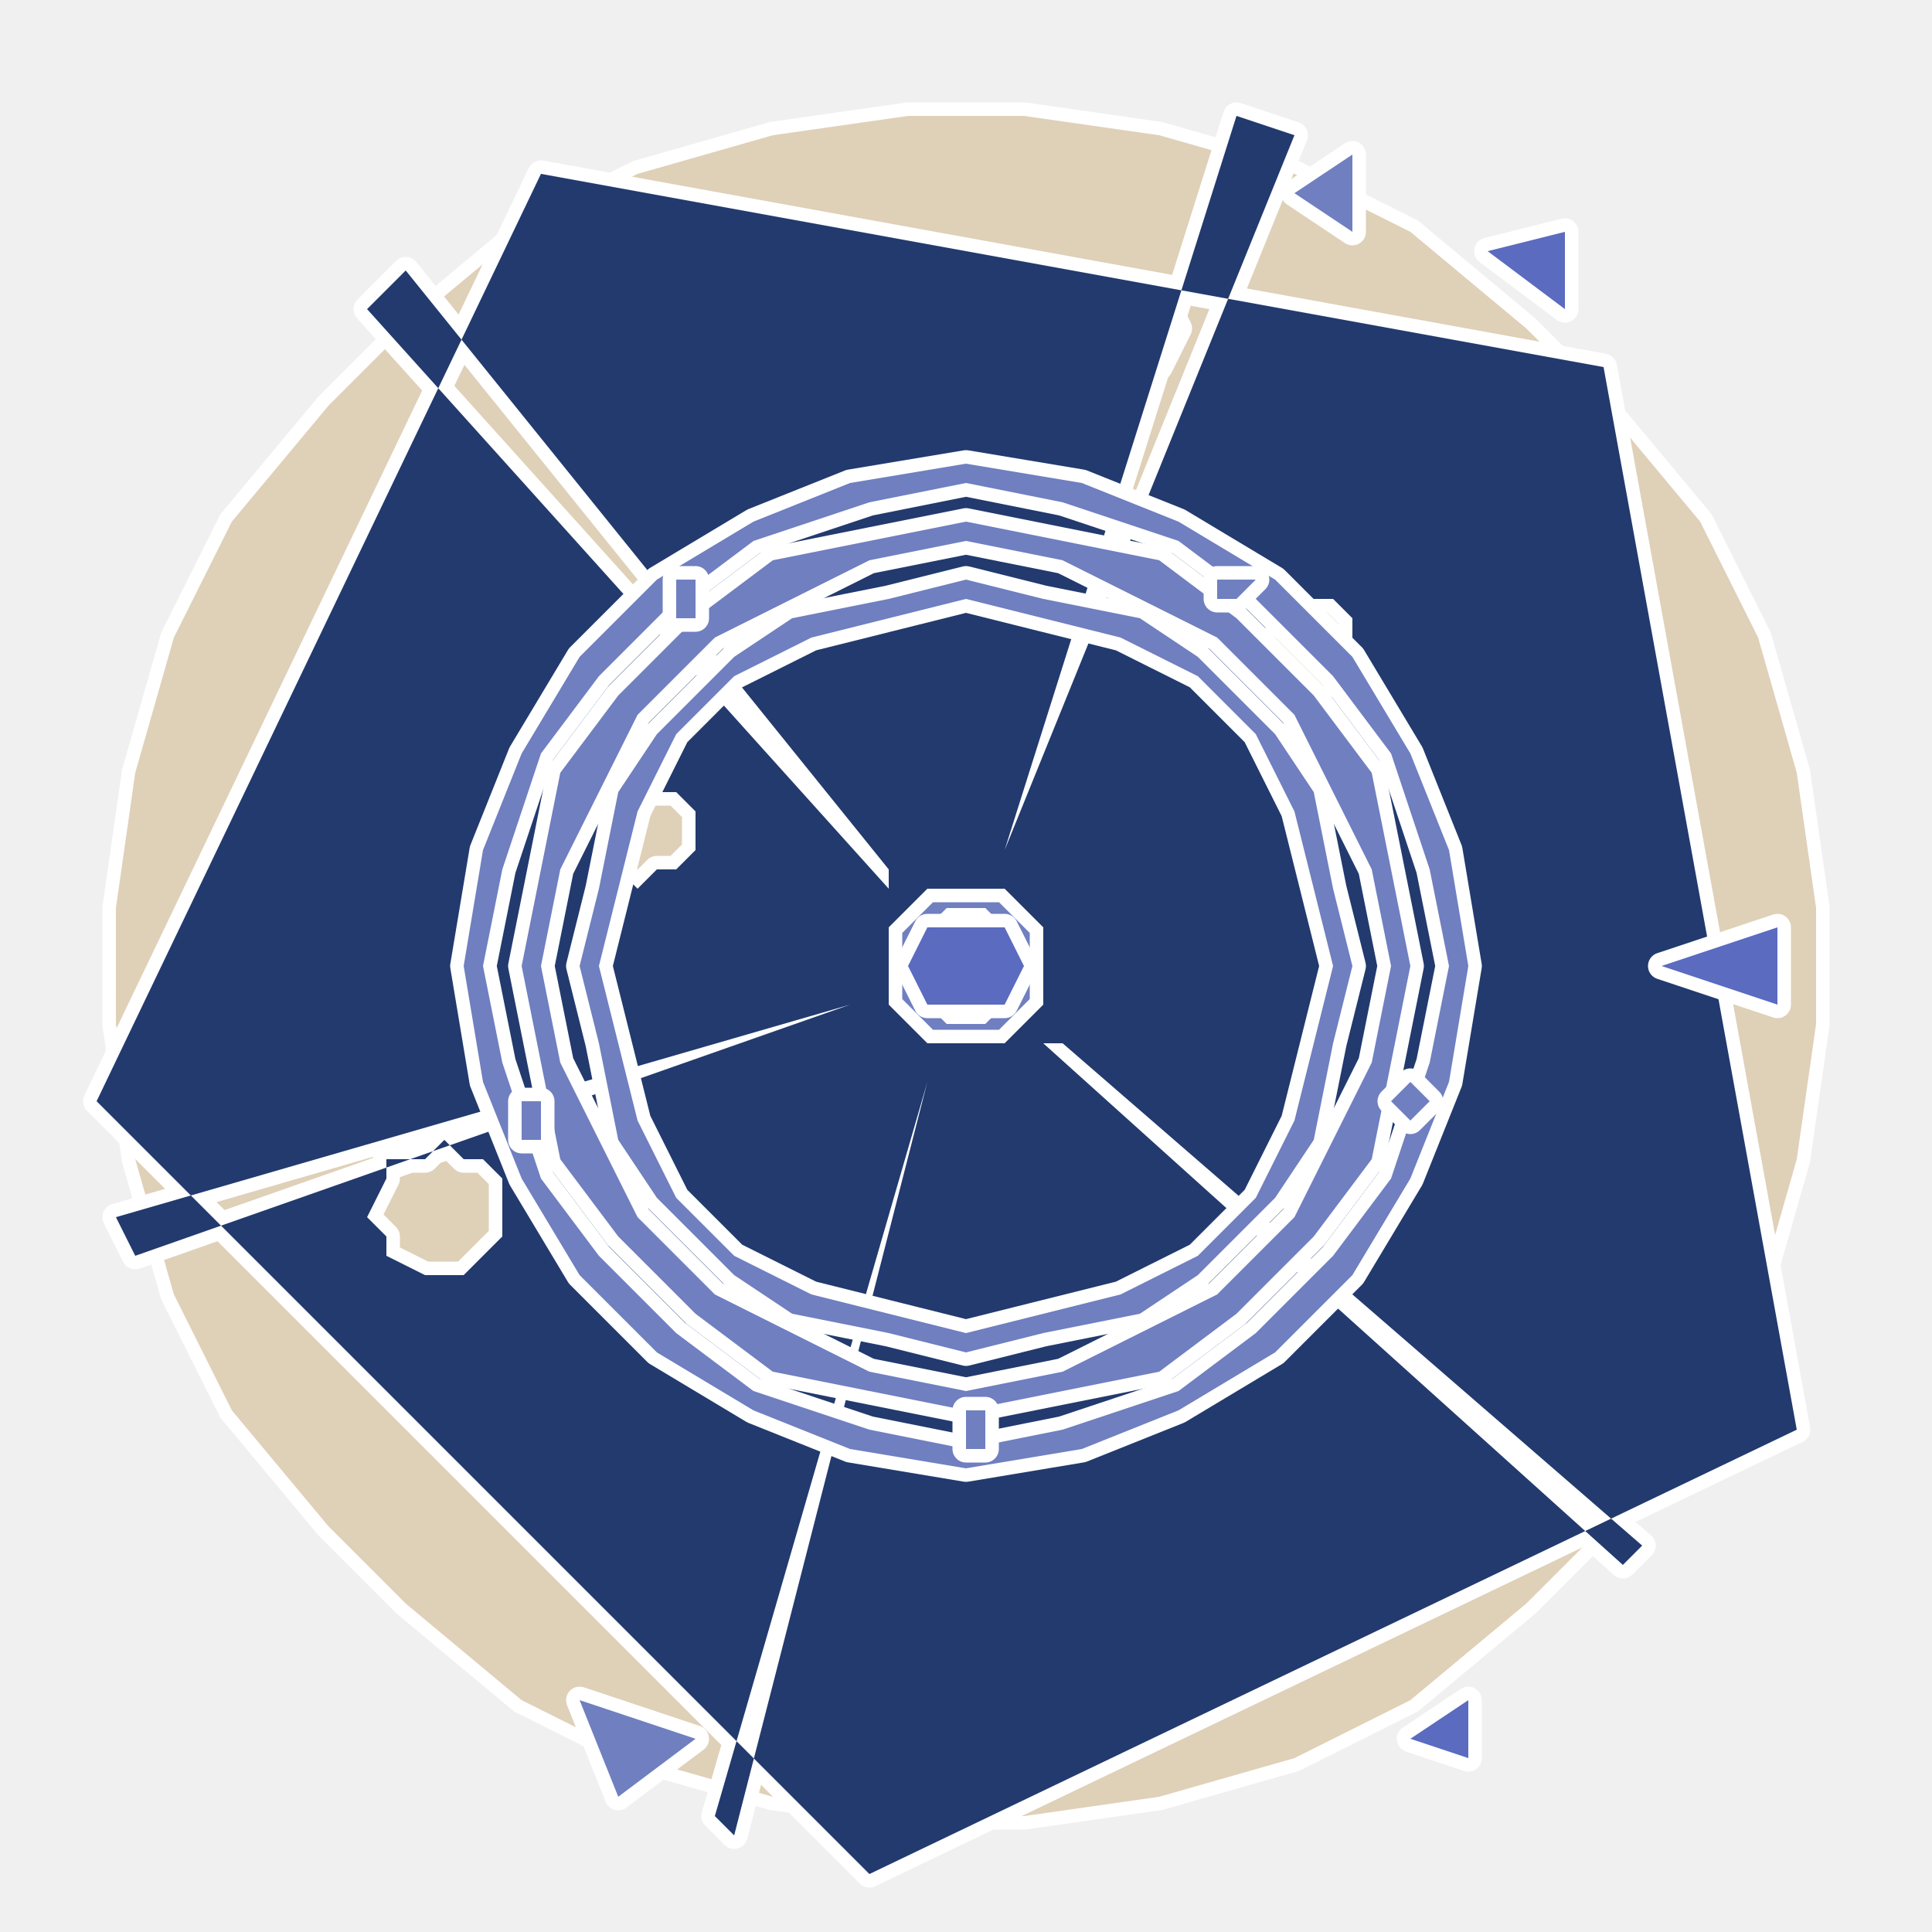
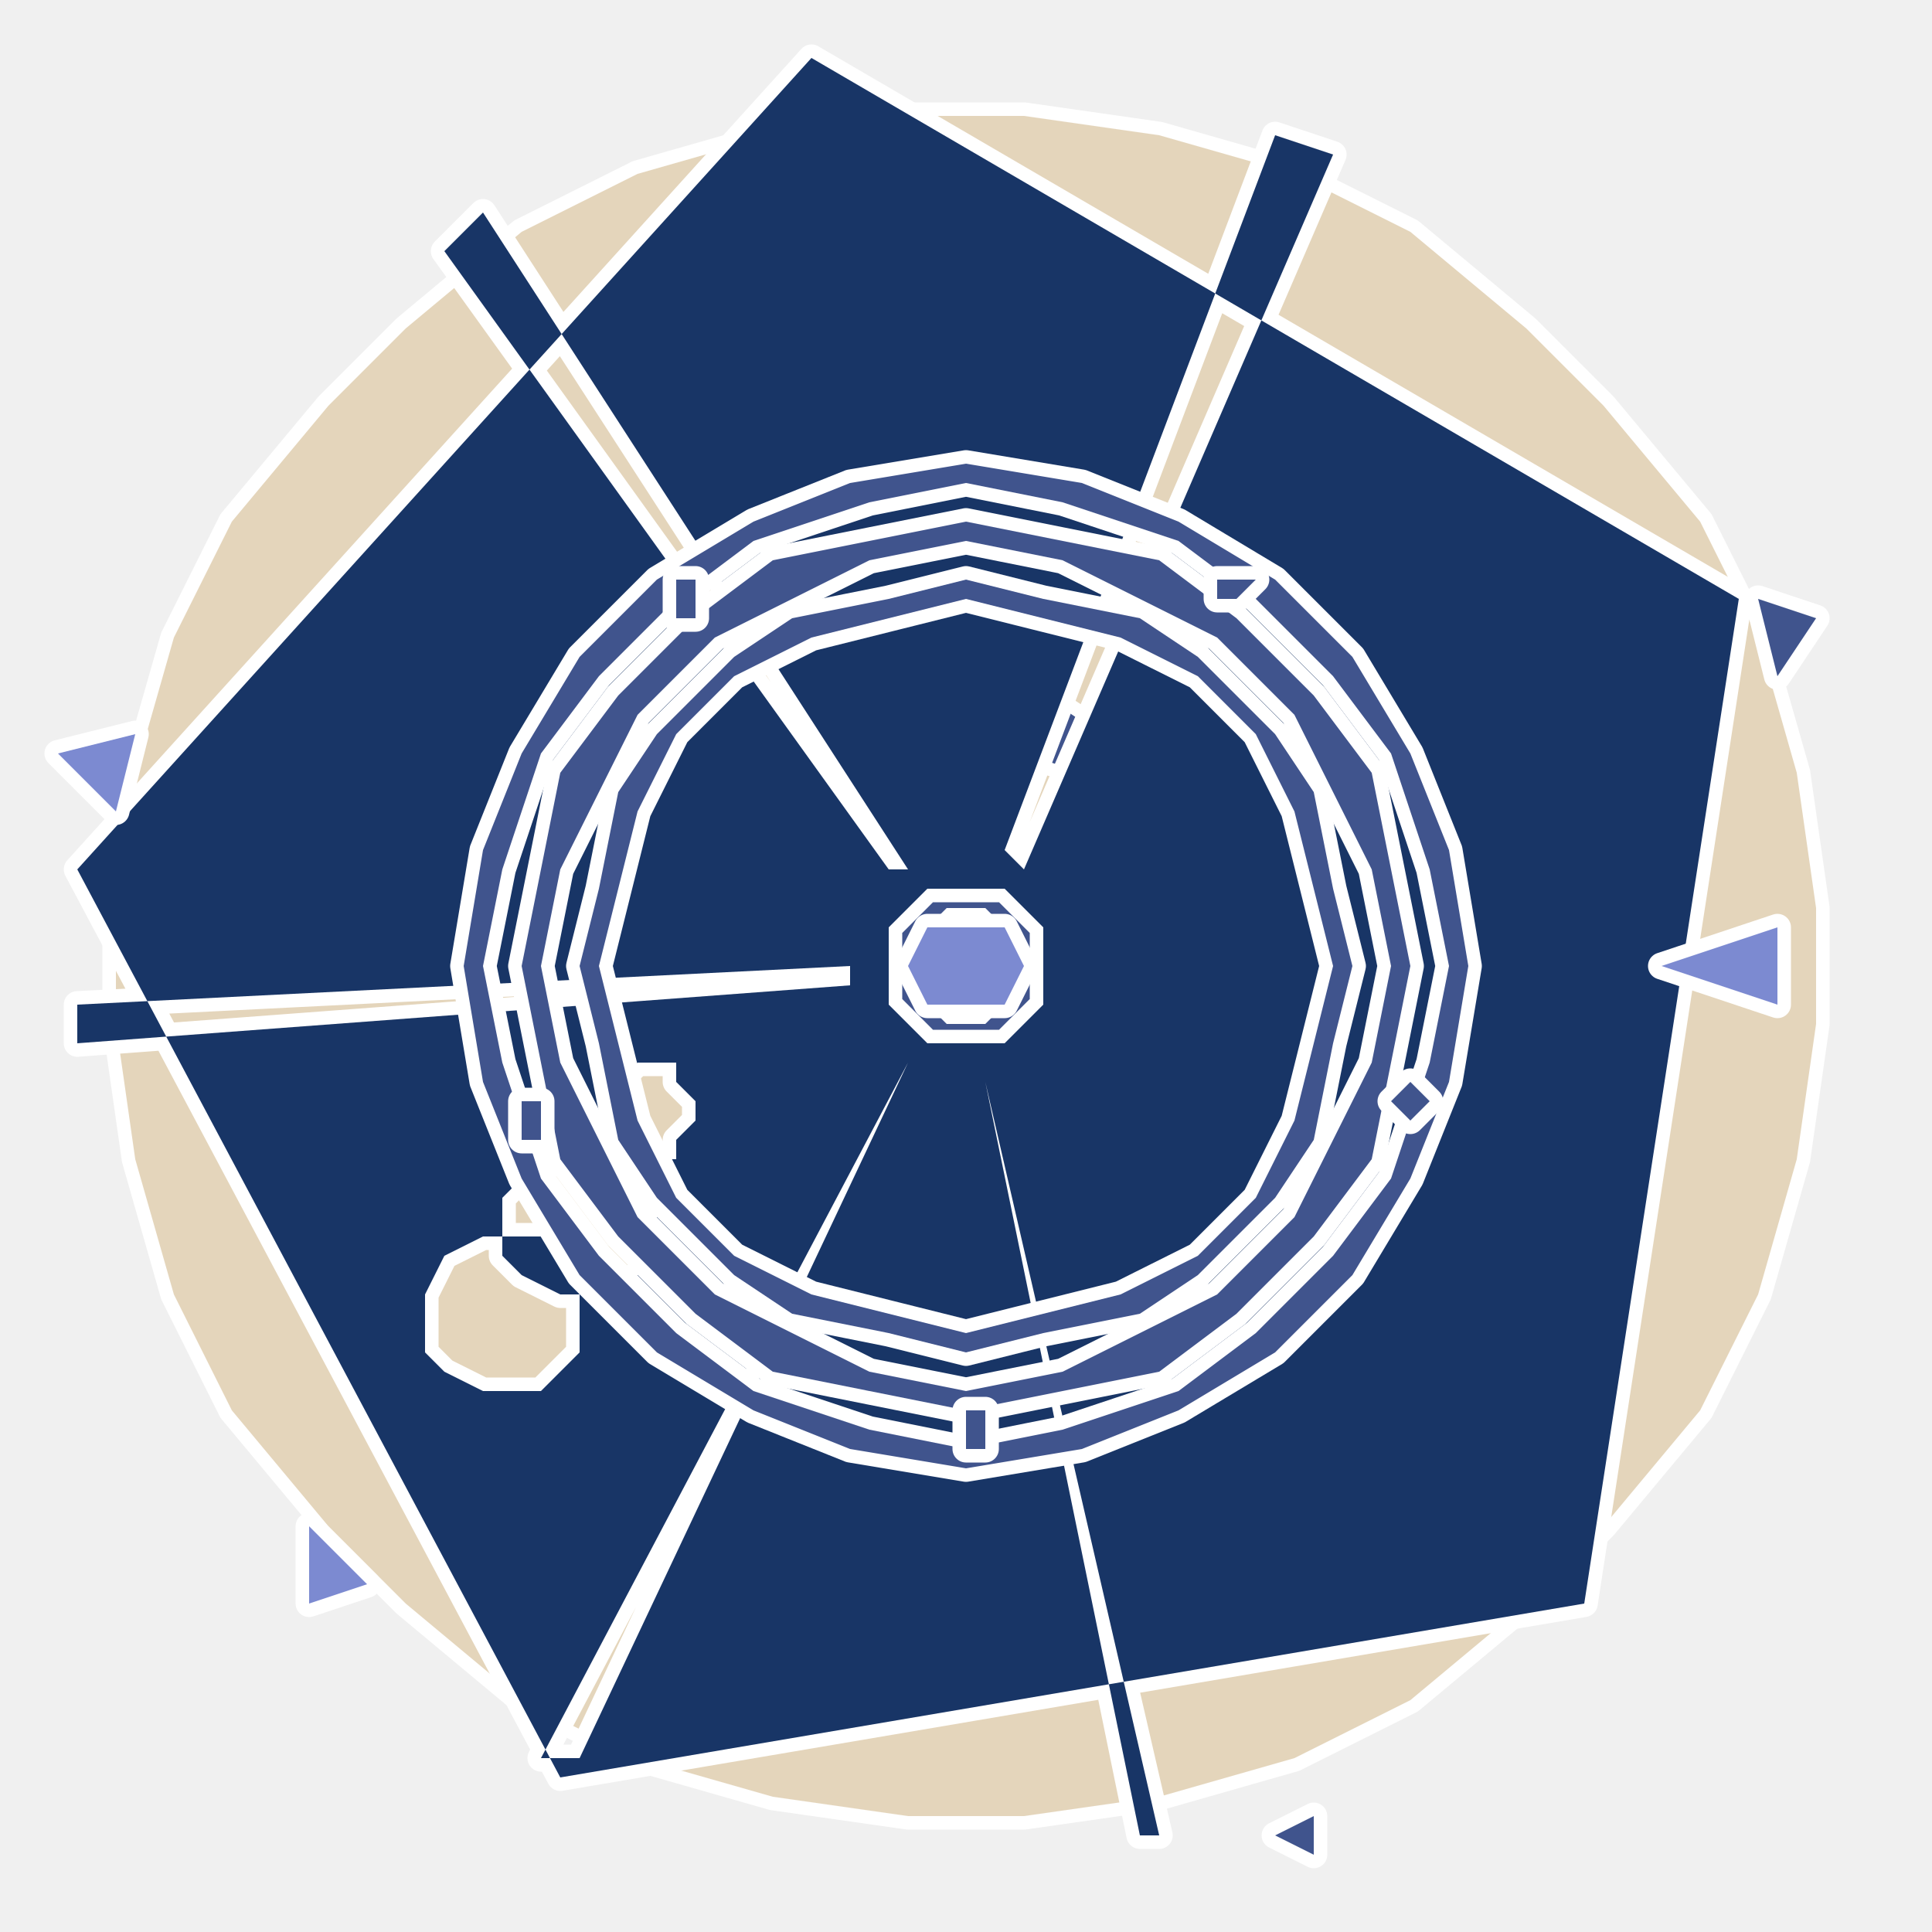
<svg xmlns="http://www.w3.org/2000/svg" viewBox="0 0 100 100" role="img" aria-label="@playform/hook-dsh-doc-suggester - spike-star">
  <style>
		@media (prefers-reduced-motion: no-preference) {
			.hook-dsh-doc-suggester-scene * { transform-box: view-box; transform-origin: 50% 50%; }
- 		.hook-dsh-doc-suggester-counter { animation: hook-dsh-doc-suggester-counter 21s linear -2s infinite; }
+ 		.hook-dsh-doc-suggester-counter { animation: hook-dsh-doc-suggester-counter 26s linear -4s infinite; }
		@keyframes hook-dsh-doc-suggester-counter { to { transform: rotate(-360deg); } }
- 		.hook-dsh-doc-suggester-breathe { animation: hook-dsh-doc-suggester-breathe 7s ease-in-out -2s infinite; }
+ 		.hook-dsh-doc-suggester-breathe { animation: hook-dsh-doc-suggester-breathe 7s ease-in-out -4s infinite; }
		@keyframes hook-dsh-doc-suggester-breathe { 50% { transform: scale(1.06); opacity: 0.85; } }
- 		.hook-dsh-doc-suggester-fire { animation: hook-dsh-doc-suggester-fire 3.1s ease-in-out infinite; }
+ 		.hook-dsh-doc-suggester-fire { animation: hook-dsh-doc-suggester-fire 3.2s ease-in-out infinite; }
		@keyframes hook-dsh-doc-suggester-fire { 0%, 100% { opacity: 0.35; } 50% { opacity: 1; } }
- 		.hook-dsh-doc-suggester-twinkle { animation: hook-dsh-doc-suggester-twinkle 9s ease-in-out -2s infinite; }
+ 		.hook-dsh-doc-suggester-twinkle { animation: hook-dsh-doc-suggester-twinkle 12s ease-in-out -4s infinite; }
		@keyframes hook-dsh-doc-suggester-twinkle { 0%, 100% { transform: scale(0.94); opacity: 0.4; } 50% { transform: scale(1.06); opacity: 1; } }
		}
	</style>
  <defs>
    <path id="hook-dsh-doc-suggester-0" d="M91,67 L88,73 L83,79 L79,83 L73,88 L67,91 L60,93 L53,94 L47,94 L40,93 L33,91 L27,88 L21,83 L17,79 L12,73 L9,67 L7,60 L6,53 L6,47 L7,40 L9,33 L12,27 L17,21 L21,17 L27,12 L33,9 L40,7 L47,6 L53,6 L60,7 L67,9 L73,12 L79,17 L83,21 L88,27 L91,33 L93,40 L94,47 L94,53 L93,60 Z" />
-     <path id="hook-dsh-doc-suggester-1" d="M37,80 L36,82 L35,83 L33,82 L32,80 L33,79 L35,78 L36,79 Z" />
-     <path id="hook-dsh-doc-suggester-2" d="M61,17 L60,19 L59,20 L57,19 L56,17 L57,15 L59,15 L60,15 Z" />
+     <path id="hook-dsh-doc-suggester-1" d="M78,73 L77,74 L75,75 L74,74 L73,73 L74,71 L75,70 L77,71 Z" />
+     <path id="hook-dsh-doc-suggester-2" d="M21,63 L20,64 L18,65 L17,64 L16,63 L17,61 L18,60 L20,61 Z" />
    <path id="hook-dsh-doc-suggester-3" d="M64,50 L64,54 L62,57 L60,60 L57,62 L54,64 L50,64 L46,64 L43,62 L40,60 L38,57 L36,54 L36,50 L36,46 L38,43 L40,40 L43,38 L46,36 L50,36 L54,36 L57,38 L60,40 L62,43 L64,46 Z M62,50 L61,53 L60,56 L58,58 L56,60 L53,61 L50,62 L47,61 L44,60 L42,58 L40,56 L39,53 L38,50 L39,47 L40,44 L42,42 L44,40 L47,39 L50,38 L53,39 L56,40 L58,42 L60,44 L61,47 Z" />
    <path id="hook-dsh-doc-suggester-4" d="M55,50 L55,52 L54,54 L52,55 L50,55 L48,55 L46,54 L45,52 L45,50 L45,48 L46,46 L48,45 L50,45 L52,45 L54,46 L55,48 Z M53,50 L53,51 L52,52 L51,53 L50,53 L49,53 L48,52 L47,51 L47,50 L47,49 L48,48 L49,47 L50,47 L51,47 L52,48 L53,49 Z" />
-     <path id="hook-dsh-doc-suggester-5" d="M93,74 L45,97 L5,57 L28,9 L83,19 Z M55,54 L85,80 L84,81 L54,54 Z M36,43 L36,44 L35,45 L34,45 L33,46 L32,45 L32,45 L31,44 L31,43 L31,42 L32,41 L32,41 L33,41 L34,41 L35,41 L36,42 Z M48,56 L38,95 L37,94 L48,56 Z M44,52 L7,65 L6,63 L44,52 Z M70,34 L70,35 L70,36 L69,36 L68,37 L67,36 L66,36 L65,35 L65,34 L65,33 L66,32 L67,31 L68,31 L69,31 L70,32 L70,33 Z M46,46 L19,16 L21,14 L46,45 Z M52,44 L64,6 L67,7 L52,44 Z M26,63 L26,64 L25,65 L24,66 L23,66 L22,66 L20,65 L20,64 L19,63 L20,61 L20,60 L22,60 L23,59 L24,60 L25,60 L26,61 Z M54,50 L54,52 L53,53 L52,54 L50,54 L48,54 L47,53 L46,52 L46,50 L46,48 L47,47 L48,46 L50,46 L52,46 L53,47 L54,48 Z" />
+     <path id="hook-dsh-doc-suggester-5" d="M82,83 L29,92 L4,45 L42,3 L90,31 Z M51,56 L60,95 L59,95 L51,56 Z M36,57 L36,58 L35,59 L35,60 L34,60 L33,60 L32,59 L31,58 L31,57 L31,57 L32,56 L33,55 L34,55 L35,55 L35,56 L36,57 Z M47,55 L30,91 L28,91 L47,55 Z M44,51 L4,54 L4,52 L44,50 Z M34,63 L34,65 L33,66 L31,67 L30,67 L29,67 L27,66 L26,65 L26,63 L26,62 L27,61 L29,60 L30,59 L31,60 L33,61 L34,62 Z M46,45 L23,13 L25,11 L47,45 Z M52,44 L66,7 L69,8 L53,45 Z M30,68 L30,70 L29,71 L28,72 L26,72 L25,72 L23,71 L22,70 L22,68 L22,67 L23,65 L25,64 L26,64 L28,64 L29,65 L30,67 Z M54,50 L54,52 L53,53 L52,54 L50,54 L48,54 L47,53 L46,52 L46,50 L46,48 L47,47 L48,46 L50,46 L52,46 L53,47 L54,48 Z" />
    <path id="hook-dsh-doc-suggester-6" d="M92,48 L86,50 L92,52 Z" />
    <path id="hook-dsh-doc-suggester-7" d="M70,50 L69,54 L68,59 L66,62 L62,66 L59,68 L54,69 L50,70 L46,69 L41,68 L38,66 L34,62 L32,59 L31,54 L30,50 L31,46 L32,41 L34,38 L38,34 L41,32 L46,31 L50,30 L54,31 L59,32 L62,34 L66,38 L68,41 L69,46 Z M69,50 L68,54 L67,58 L65,62 L62,65 L58,67 L54,68 L50,69 L46,68 L42,67 L38,65 L35,62 L33,58 L32,54 L31,50 L32,46 L33,42 L35,38 L38,35 L42,33 L46,32 L50,31 L54,32 L58,33 L62,35 L65,38 L67,42 L68,46 Z" />
    <path id="hook-dsh-doc-suggester-8" d="M73,50 L72,55 L71,60 L68,64 L64,68 L60,71 L55,72 L50,73 L45,72 L40,71 L36,68 L32,64 L29,60 L28,55 L27,50 L28,45 L29,40 L32,36 L36,32 L40,29 L45,28 L50,27 L55,28 L60,29 L64,32 L68,36 L71,40 L72,45 Z M72,50 L71,55 L69,59 L67,63 L63,67 L59,69 L55,71 L50,72 L45,71 L41,69 L37,67 L33,63 L31,59 L29,55 L28,50 L29,45 L31,41 L33,37 L37,33 L41,31 L45,29 L50,28 L55,29 L59,31 L63,33 L67,37 L69,41 L71,45 Z" />
    <path id="hook-dsh-doc-suggester-9" d="M76,50 L75,56 L73,61 L70,66 L66,70 L61,73 L56,75 L50,76 L44,75 L39,73 L34,70 L30,66 L27,61 L25,56 L24,50 L25,44 L27,39 L30,34 L34,30 L39,27 L44,25 L50,24 L56,25 L61,27 L66,30 L70,34 L73,39 L75,44 Z M75,50 L74,55 L72,61 L69,65 L65,69 L61,72 L55,74 L50,75 L45,74 L39,72 L35,69 L31,65 L28,61 L26,55 L25,50 L26,45 L28,39 L31,35 L35,31 L39,28 L45,26 L50,25 L55,26 L61,28 L65,31 L69,35 L72,39 L74,45 Z" />
    <path id="hook-dsh-doc-suggester-10" d="M74,57 L73,58 L73,58 L72,57 L73,56 L73,56 Z" />
    <path id="hook-dsh-doc-suggester-11" d="M51,74 L51,75 L50,75 L50,74 L50,73 L51,73 Z" />
    <path id="hook-dsh-doc-suggester-12" d="M28,58 L28,59 L27,59 L27,58 L27,57 L28,57 Z" />
    <path id="hook-dsh-doc-suggester-13" d="M36,31 L36,32 L35,32 L35,31 L35,30 L36,30 Z" />
    <path id="hook-dsh-doc-suggester-14" d="M65,30 L64,31 L63,31 L63,30 L63,30 L64,30 Z" />
-     <path id="hook-dsh-doc-suggester-15" d="M36,90 L32,93 L30,88 Z" />
-     <path id="hook-dsh-doc-suggester-16" d="M77,13 L81,12 L81,16 Z" />
-     <path id="hook-dsh-doc-suggester-17" d="M67,10 L70,8 L70,12 Z" />
-     <path id="hook-dsh-doc-suggester-18" d="M76,88 L76,91 L73,90 Z" />
+     <path id="hook-dsh-doc-suggester-15" d="M68,94 L68,96 L66,95 Z" />
+     <path id="hook-dsh-doc-suggester-16" d="M6,42 L3,39 L7,38 Z" />
+     <path id="hook-dsh-doc-suggester-17" d="M91,31 L94,32 L92,35 Z" />
+     <path id="hook-dsh-doc-suggester-18" d="M19,82 L16,83 L16,79 Z" />
    <path id="hook-dsh-doc-suggester-19" d="M53,50 L52,52 L51,52 L49,52 L48,52 L47,50 L48,48 L49,48 L51,48 L52,48 Z" />
  </defs>
  <g class="hook-dsh-doc-suggester-scene">
-     <g fill="#DFD0B8" fill-opacity="1" fill-rule="evenodd" stroke="#ffffff" stroke-width="1.4" stroke-linejoin="round" paint-order="stroke fill">
+     <g fill="#E4D5BB" fill-opacity="1" fill-rule="evenodd" stroke="#ffffff" stroke-width="1.4" stroke-linejoin="round" paint-order="stroke fill">
      <use class="hook-dsh-doc-suggester-breathe" href="#hook-dsh-doc-suggester-0" />
    </g>
-     <g fill="#6F7FC0" fill-opacity="1" fill-rule="evenodd" stroke="#ffffff" stroke-width="1.4" stroke-linejoin="round" paint-order="stroke fill">
-       <use class="hook-dsh-doc-suggester-fire" style="animation-delay:-2.00s" href="#hook-dsh-doc-suggester-1" />
-       <use class="hook-dsh-doc-suggester-fire" style="animation-delay:-2.18s" href="#hook-dsh-doc-suggester-2" />
+     <g fill="#40548D" fill-opacity="1" fill-rule="evenodd" stroke="#ffffff" stroke-width="1.4" stroke-linejoin="round" paint-order="stroke fill">
+       <use class="hook-dsh-doc-suggester-fire" style="animation-delay:-4.00s" href="#hook-dsh-doc-suggester-1" />
+       <use class="hook-dsh-doc-suggester-fire" style="animation-delay:-4.18s" href="#hook-dsh-doc-suggester-2" />
      <use class="hook-dsh-doc-suggester-breathe" href="#hook-dsh-doc-suggester-3" />
      <use class="hook-dsh-doc-suggester-breathe" href="#hook-dsh-doc-suggester-4" />
    </g>
-     <g fill="#223A6E" fill-opacity="1" fill-rule="evenodd" stroke="#ffffff" stroke-width="1.4" stroke-linejoin="round" paint-order="stroke fill">
+     <g fill="#183566" fill-opacity="1" fill-rule="evenodd" stroke="#ffffff" stroke-width="1.4" stroke-linejoin="round" paint-order="stroke fill">
      <use href="#hook-dsh-doc-suggester-5" />
    </g>
-     <g fill="#5B6BC0" fill-opacity="1" fill-rule="evenodd" stroke="#ffffff" stroke-width="1.4" stroke-linejoin="round" paint-order="stroke fill">
-       <use class="hook-dsh-doc-suggester-fire" style="animation-delay:-2.36s" href="#hook-dsh-doc-suggester-6" />
+     <g fill="#7C8AD1" fill-opacity="1" fill-rule="evenodd" stroke="#ffffff" stroke-width="1.4" stroke-linejoin="round" paint-order="stroke fill">
+       <use class="hook-dsh-doc-suggester-fire" style="animation-delay:-4.36s" href="#hook-dsh-doc-suggester-6" />
    </g>
-     <g fill="#6F7FC0" fill-opacity="1" fill-rule="evenodd" stroke="#ffffff" stroke-width="1.4" stroke-linejoin="round" paint-order="stroke fill">
+     <g fill="#40548D" fill-opacity="1" fill-rule="evenodd" stroke="#ffffff" stroke-width="1.4" stroke-linejoin="round" paint-order="stroke fill">
      <use class="hook-dsh-doc-suggester-breathe" href="#hook-dsh-doc-suggester-7" />
      <use class="hook-dsh-doc-suggester-breathe" href="#hook-dsh-doc-suggester-8" />
      <use class="hook-dsh-doc-suggester-breathe" href="#hook-dsh-doc-suggester-9" />
      <use class="hook-dsh-doc-suggester-counter" href="#hook-dsh-doc-suggester-10" />
      <use class="hook-dsh-doc-suggester-counter" href="#hook-dsh-doc-suggester-11" />
      <use class="hook-dsh-doc-suggester-counter" href="#hook-dsh-doc-suggester-12" />
      <use class="hook-dsh-doc-suggester-counter" href="#hook-dsh-doc-suggester-13" />
      <use class="hook-dsh-doc-suggester-counter" href="#hook-dsh-doc-suggester-14" />
      <use class="hook-dsh-doc-suggester-twinkle" href="#hook-dsh-doc-suggester-15" />
    </g>
-     <g fill="#5B6BC0" fill-opacity="1" fill-rule="evenodd" stroke="#ffffff" stroke-width="1.4" stroke-linejoin="round" paint-order="stroke fill">
+     <g fill="#7C8AD1" fill-opacity="1" fill-rule="evenodd" stroke="#ffffff" stroke-width="1.4" stroke-linejoin="round" paint-order="stroke fill">
      <use class="hook-dsh-doc-suggester-twinkle" href="#hook-dsh-doc-suggester-16" />
    </g>
-     <g fill="#6F7FC0" fill-opacity="1" fill-rule="evenodd" stroke="#ffffff" stroke-width="1.4" stroke-linejoin="round" paint-order="stroke fill">
+     <g fill="#40548D" fill-opacity="1" fill-rule="evenodd" stroke="#ffffff" stroke-width="1.4" stroke-linejoin="round" paint-order="stroke fill">
      <use class="hook-dsh-doc-suggester-twinkle" href="#hook-dsh-doc-suggester-17" />
    </g>
-     <g fill="#5B6BC0" fill-opacity="1" fill-rule="evenodd" stroke="#ffffff" stroke-width="1.4" stroke-linejoin="round" paint-order="stroke fill">
+     <g fill="#7C8AD1" fill-opacity="1" fill-rule="evenodd" stroke="#ffffff" stroke-width="1.4" stroke-linejoin="round" paint-order="stroke fill">
      <use class="hook-dsh-doc-suggester-twinkle" href="#hook-dsh-doc-suggester-18" />
      <use class="hook-dsh-doc-suggester-breathe" href="#hook-dsh-doc-suggester-19" />
    </g>
  </g>
</svg>
